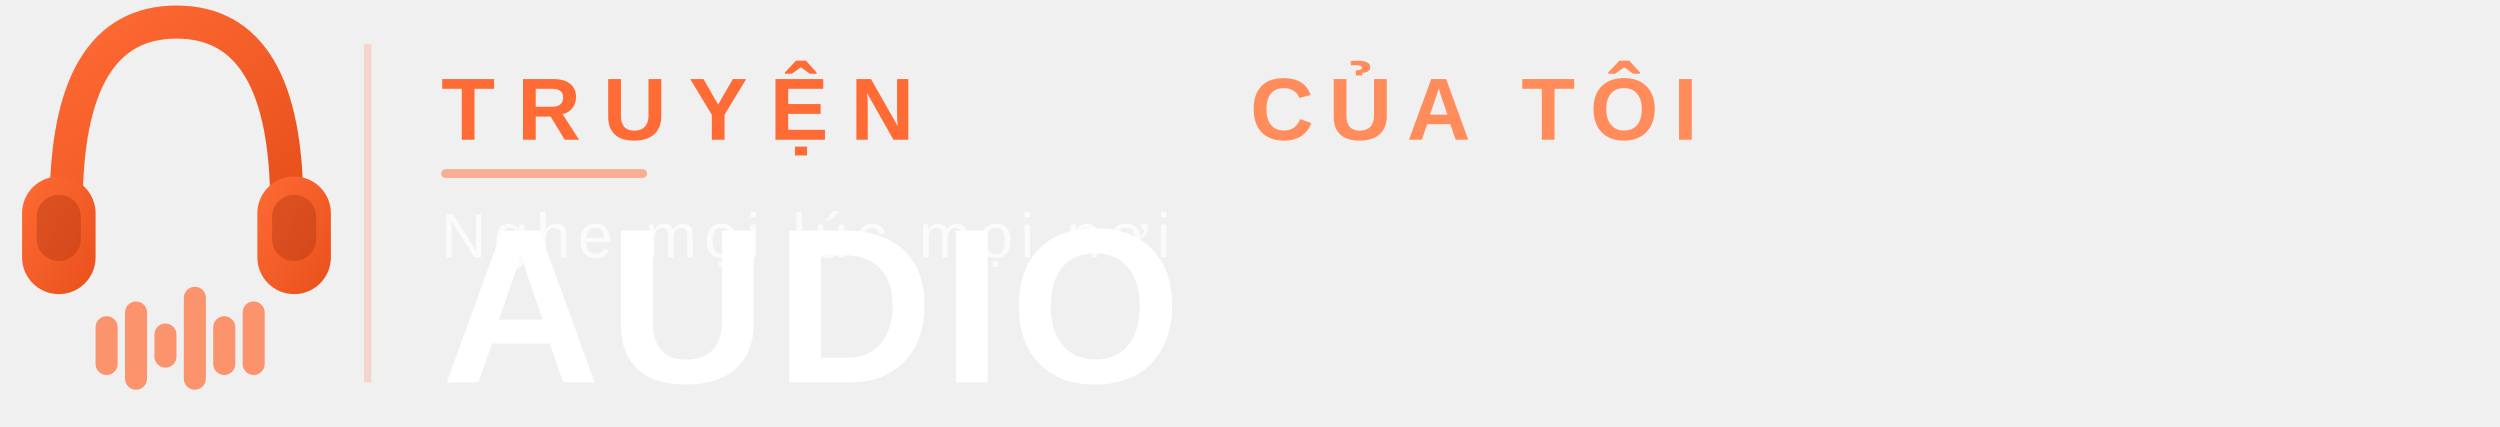
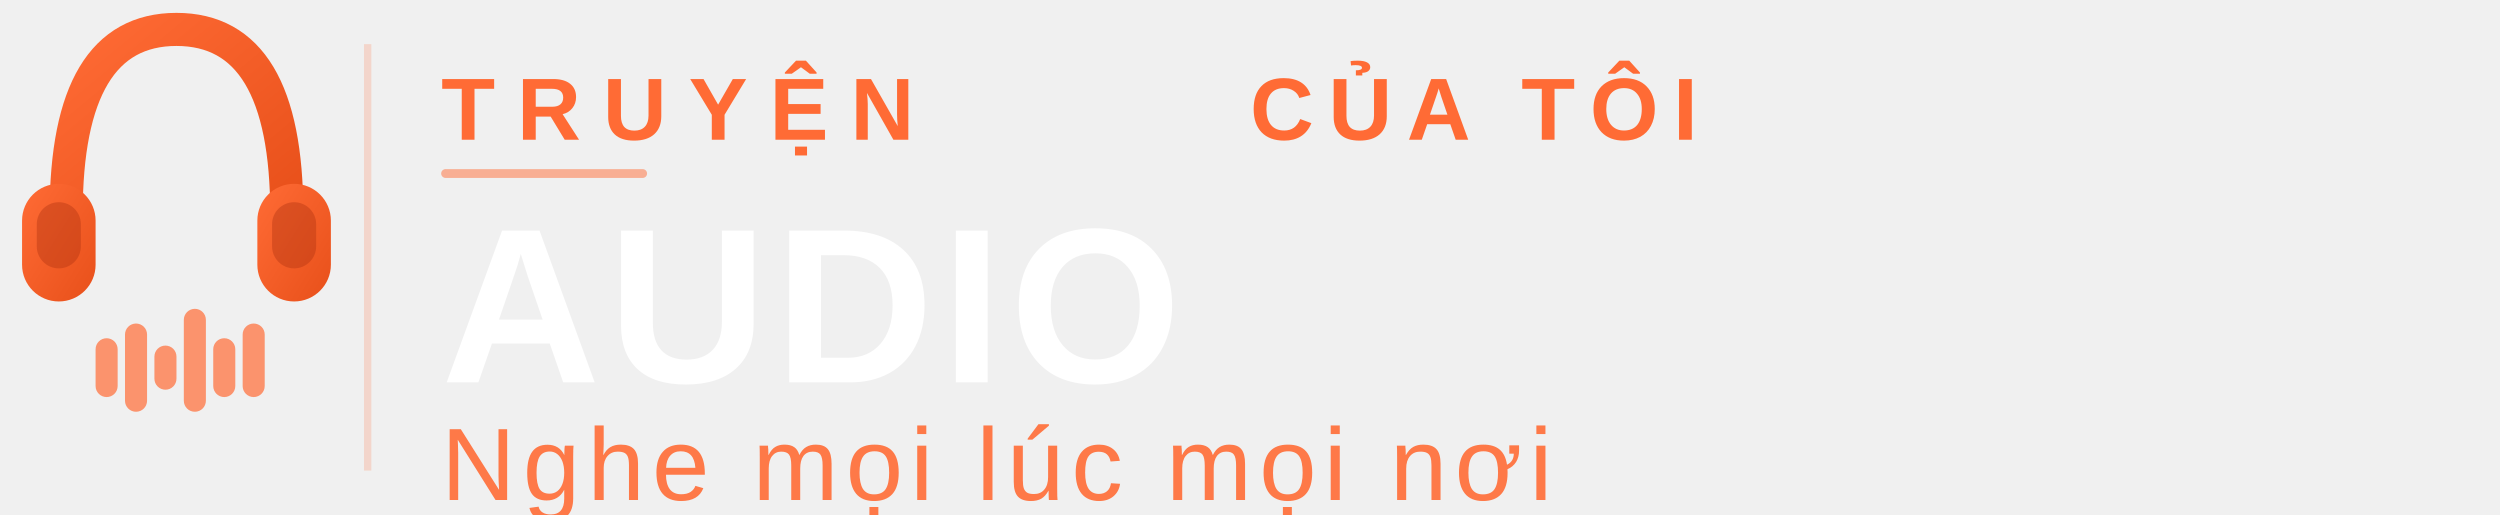
- <svg xmlns="http://www.w3.org/2000/svg" width="340" height="58" viewBox="0 0 340 58">
+ <svg xmlns="http://www.w3.org/2000/svg" width="340" height="70" viewBox="0 0 340 70">
  <defs>
    <linearGradient id="og" x1="0" y1="0" x2="1" y2="1">
      <stop offset="0%" stop-color="#FF6B35" />
      <stop offset="100%" stop-color="#E8501A" />
    </linearGradient>
  </defs>
-   <g transform="translate(24,23)">
+   <g transform="translate(24,24)">
    <path d="M-15 5 Q-15,-20 0,-20 Q15,-20 15,5" fill="none" stroke="url(#og)" stroke-width="4.5" stroke-linecap="round" />
    <rect x="-21" y="1" width="10" height="16" rx="5" fill="url(#og)" />
    <rect x="-19" y="3.5" width="6" height="9" rx="3" fill="#B03210" opacity="0.4" />
    <rect x="11" y="1" width="10" height="16" rx="5" fill="url(#og)" />
    <rect x="13" y="3.5" width="6" height="9" rx="3" fill="#B03210" opacity="0.4" />
  </g>
-   <g transform="translate(24,47)" opacity="0.7">
+   <g transform="translate(24,50)" opacity="0.7">
    <rect x="-11" y="-4" width="3" height="8" rx="1.5" fill="#FF6B35" />
    <rect x="-7" y="-6" width="3" height="12" rx="1.5" fill="#FF6B35" />
    <rect x="-3" y="-3" width="3" height="6" rx="1.5" fill="#FF6B35" />
    <rect x="1" y="-8" width="3" height="14" rx="1.5" fill="#FF6B35" />
    <rect x="5" y="-4" width="3" height="8" rx="1.5" fill="#FF6B35" />
    <rect x="9" y="-6" width="3" height="10" rx="1.5" fill="#FF6B35" />
  </g>
-   <line x1="50" y1="6" x2="50" y2="52" stroke="#FF6B35" stroke-width="1" opacity="0.2" />
+   <line x1="50" y1="6" x2="50" y2="64" stroke="#FF6B35" stroke-width="1" opacity="0.2" />
+   <text x="60" y="19" font-family="'Arial Black',Arial,sans-serif" font-size="12" font-weight="900" fill="#FF6B35" letter-spacing="3">TRUYỆN</text>
+   <text x="170" y="19" font-family="'Arial Black',Arial,sans-serif" font-size="12" font-weight="900" fill="#FF6B35" letter-spacing="2">CỦA TÔI</text>
+   <rect x="60" y="23" width="28" height="1.2" rx="0.6" fill="#FF6B35" opacity="0.5" />
  <text x="60" y="52" font-family="'Arial Black',Arial,sans-serif" font-size="30" font-weight="900" fill="white" letter-spacing="1">AUDIO</text>
-   <text x="60" y="19" font-family="'Arial Black',Arial,sans-serif" font-size="12" font-weight="900" fill="#FF6B35" letter-spacing="3">TRUYỆN</text>
-   <text x="170" y="19" font-family="'Arial Black',Arial,sans-serif" font-size="12" font-weight="900" fill="#FF8C5A" letter-spacing="2">CỦA TÔI</text>
-   <rect x="60" y="23" width="28" height="1.2" rx="0.6" fill="#FF6B35" opacity="0.5" />
-   <text x="60" y="35" font-family="Arial,sans-serif" font-size="8.5" font-weight="400" fill="white" letter-spacing="1" opacity="0.7">Nghe mọi lúc mọi nơi</text>
+   <text x="60" y="68" font-family="Arial,sans-serif" font-size="14" font-weight="400" fill="#FF6B35" letter-spacing="1" opacity="0.9">Nghe mọi lúc mọi nơi</text>
</svg>
